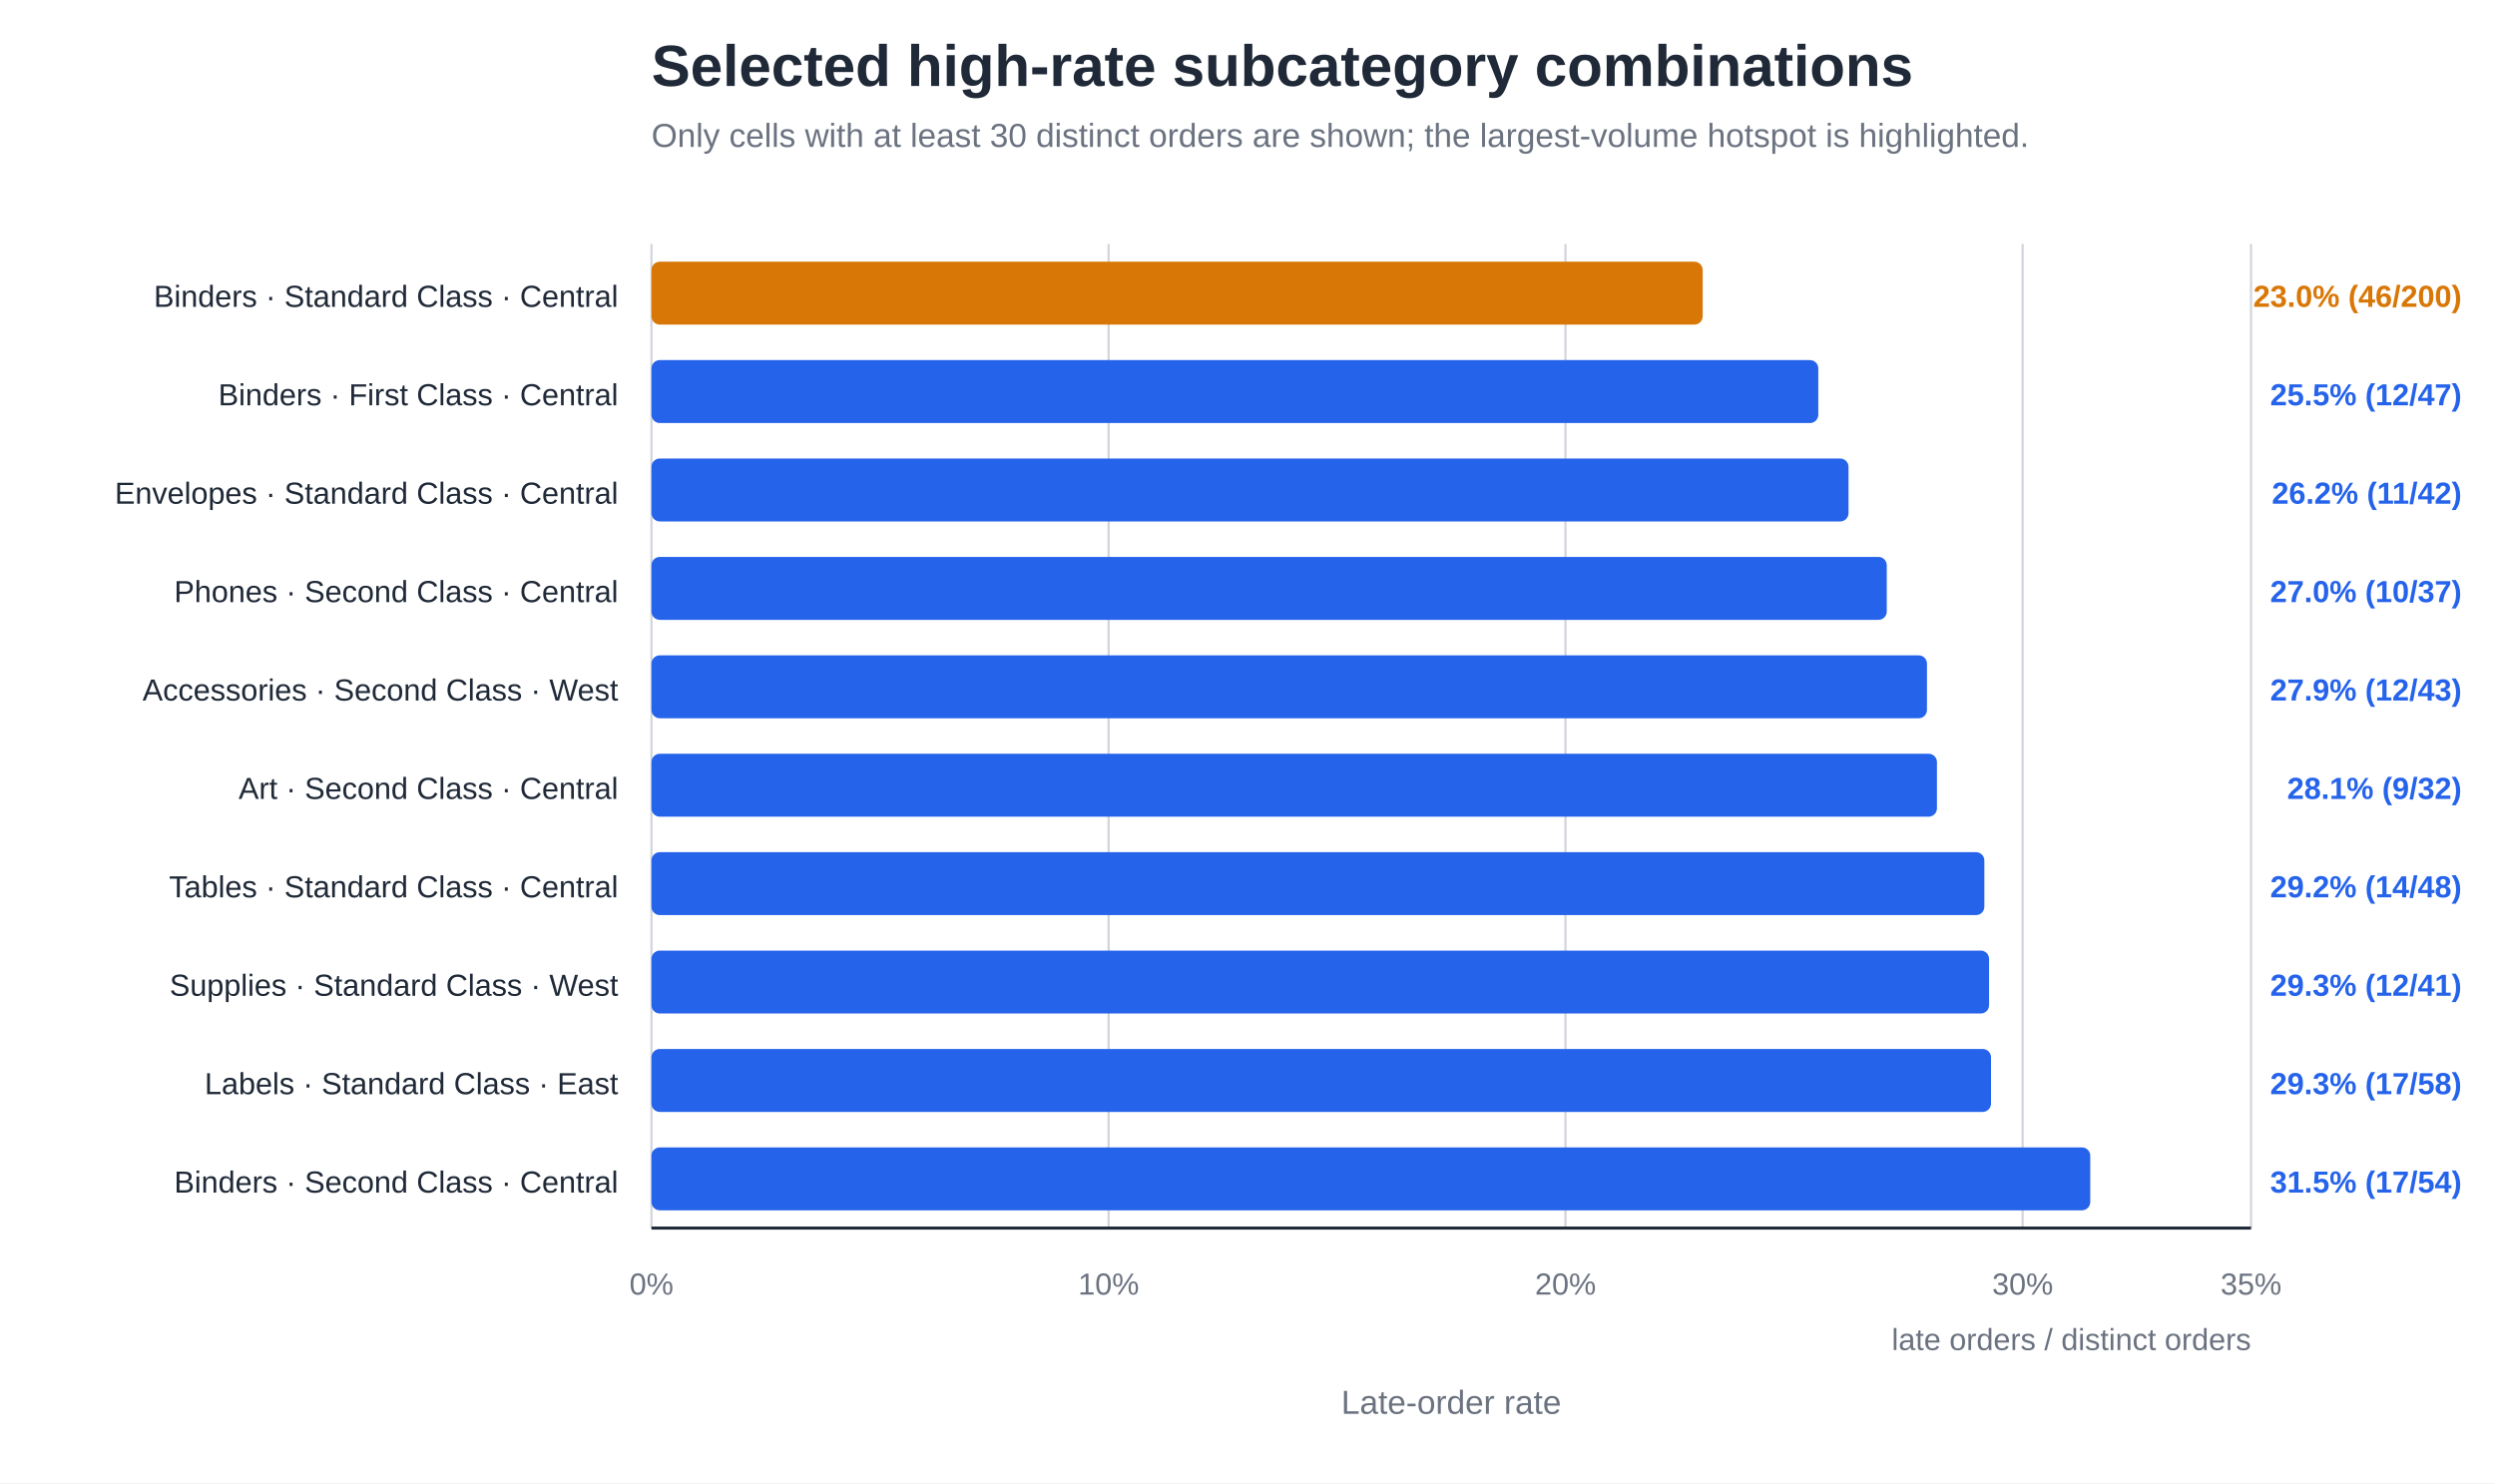
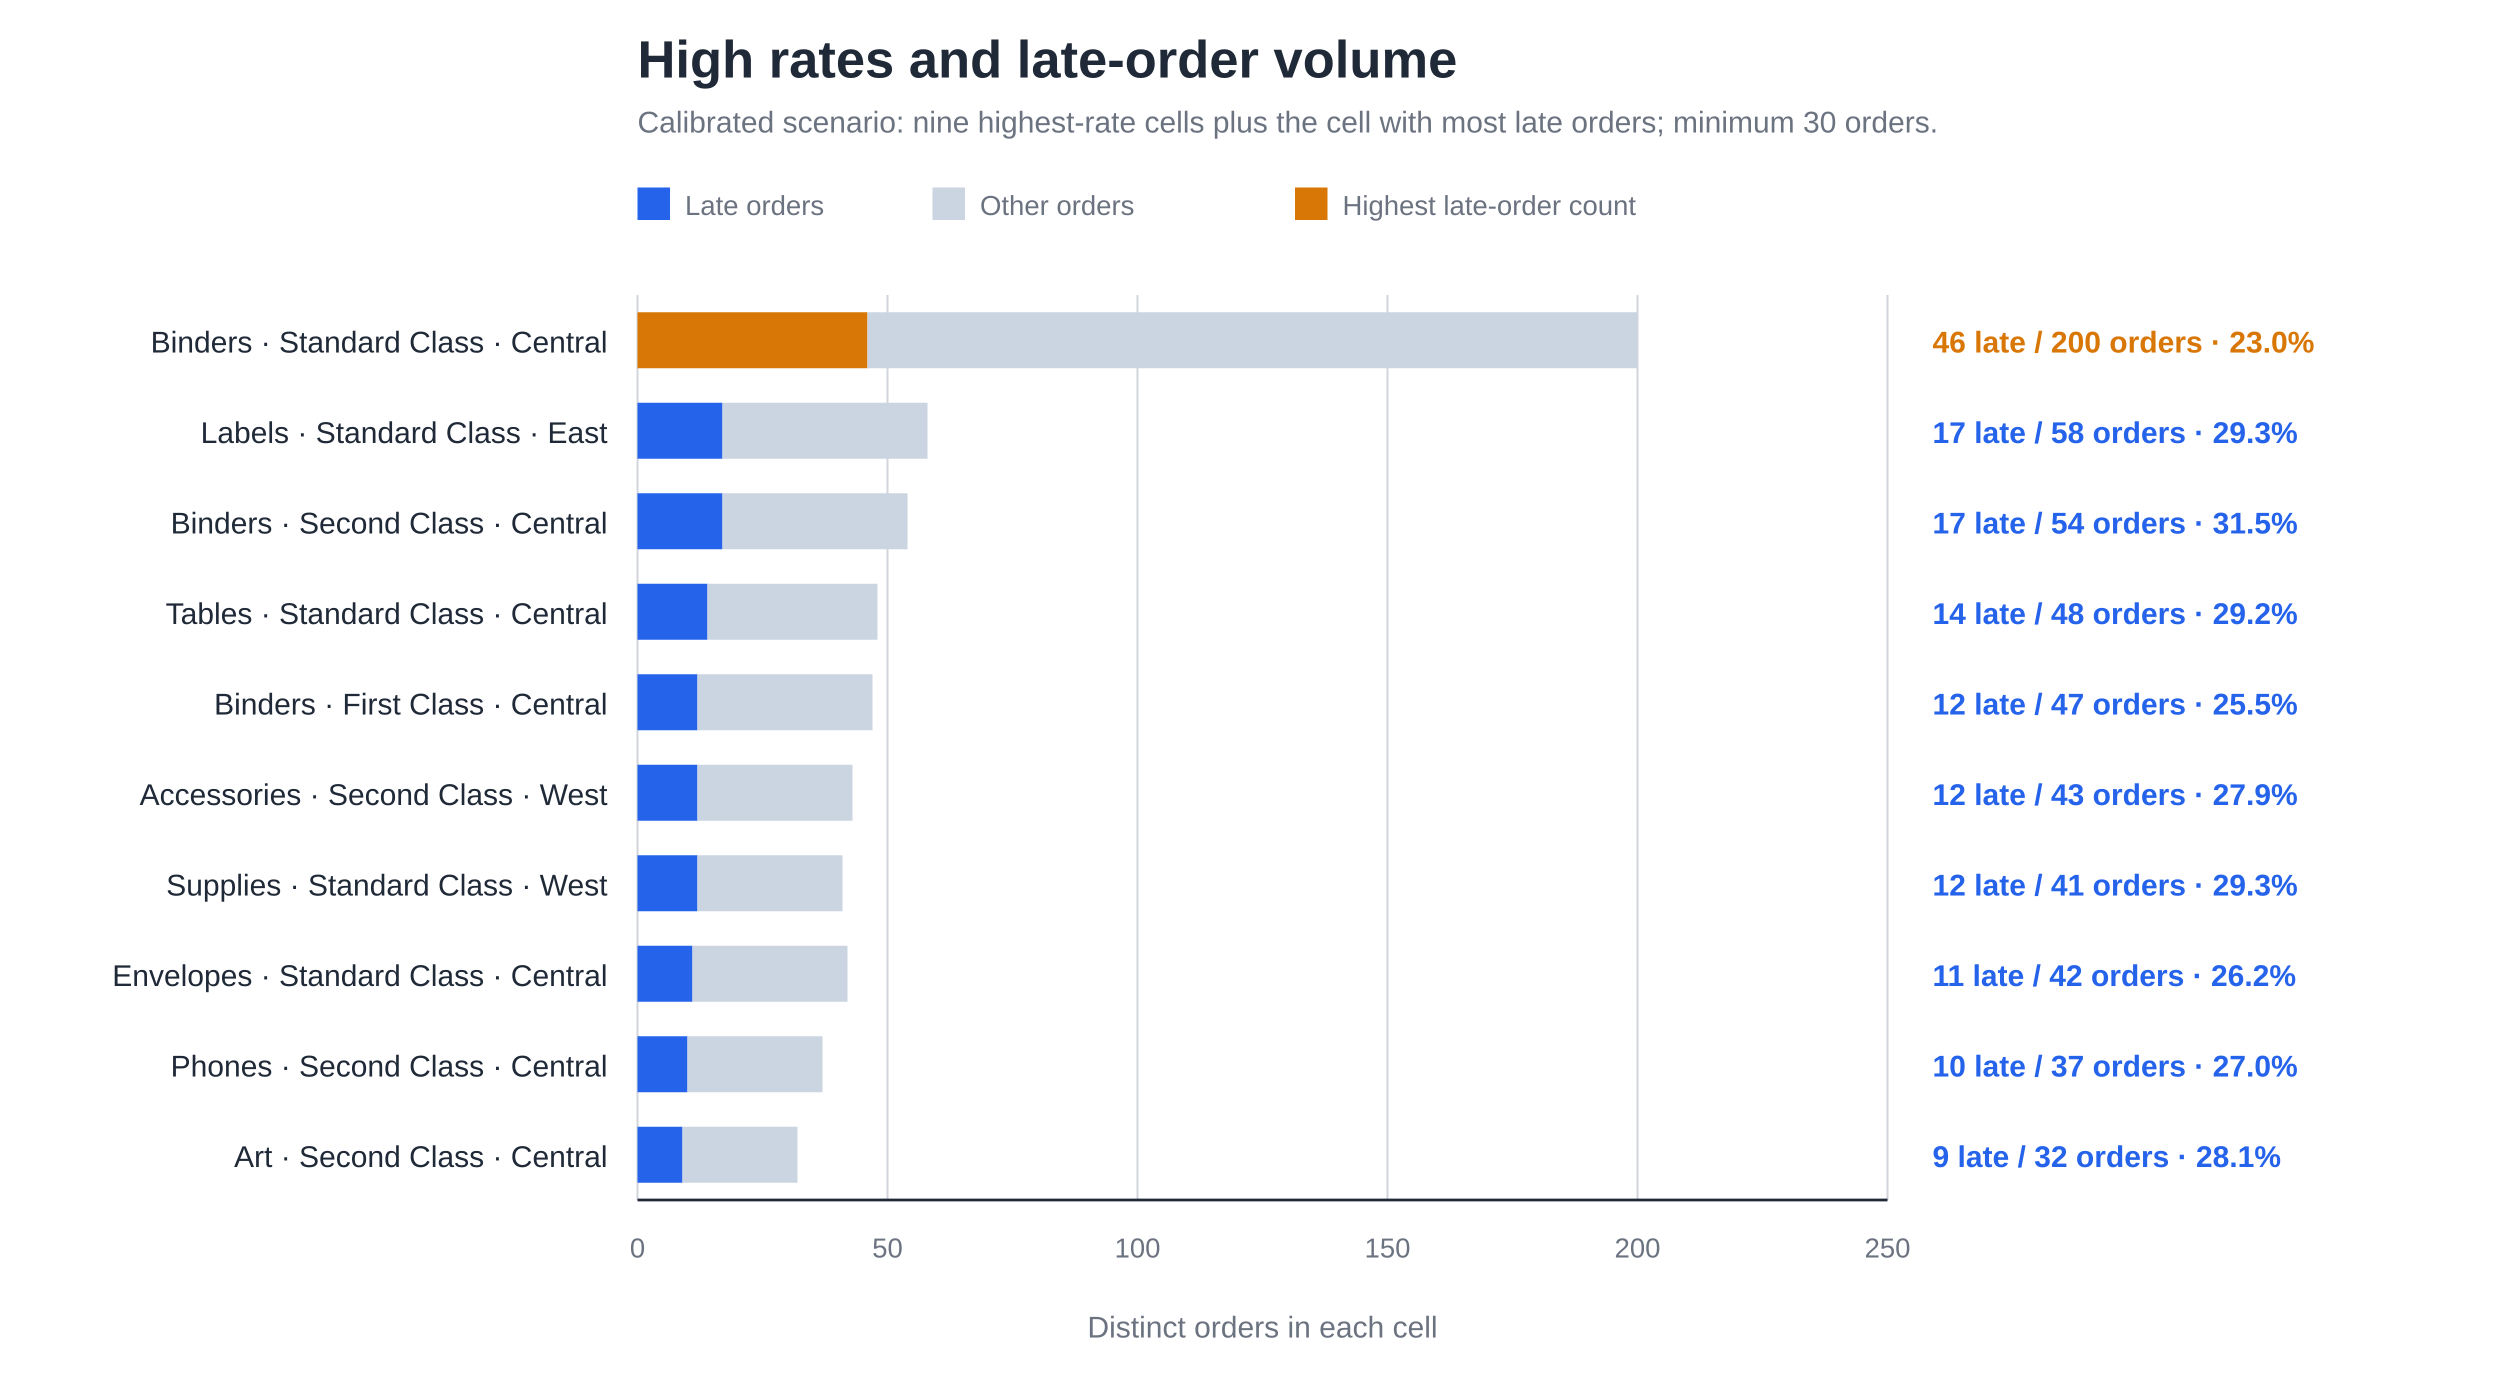
- <svg xmlns="http://www.w3.org/2000/svg" width="900" height="535" viewBox="0 0 900 535" role="img" aria-labelledby="chart-title chart-description">
-   <rect x="0.0" y="0.0" width="900.0" height="535.0" fill="#ffffff" stroke="none" rx="0.0" />
-   <text x="235.0" y="31.0" font-family="Arial, sans-serif" font-size="21px" fill="#1f2937" text-anchor="start" font-weight="700">Selected high-rate subcategory combinations</text>
-   <text x="235.0" y="53.0" font-family="Arial, sans-serif" font-size="12px" fill="#6b7280" text-anchor="start" font-weight="400">Only cells with at least 30 distinct orders are shown; the largest-volume hotspot is highlighted.</text>
-   <line x1="235.0" y1="88.0" x2="235.0" y2="443.0" stroke="#d1d5db" stroke-width="0.8" />
-   <text x="235.0" y="467.0" font-family="Arial, sans-serif" font-size="11px" fill="#6b7280" text-anchor="middle" font-weight="400">0%</text>
-   <line x1="399.9" y1="88.0" x2="399.9" y2="443.0" stroke="#d1d5db" stroke-width="0.8" />
-   <text x="399.9" y="467.0" font-family="Arial, sans-serif" font-size="11px" fill="#6b7280" text-anchor="middle" font-weight="400">10%</text>
-   <line x1="564.7" y1="88.0" x2="564.7" y2="443.0" stroke="#d1d5db" stroke-width="0.8" />
-   <text x="564.7" y="467.0" font-family="Arial, sans-serif" font-size="11px" fill="#6b7280" text-anchor="middle" font-weight="400">20%</text>
-   <line x1="729.6" y1="88.0" x2="729.6" y2="443.0" stroke="#d1d5db" stroke-width="0.8" />
-   <text x="729.6" y="467.0" font-family="Arial, sans-serif" font-size="11px" fill="#6b7280" text-anchor="middle" font-weight="400">30%</text>
-   <line x1="812.0" y1="88.0" x2="812.0" y2="443.0" stroke="#d1d5db" stroke-width="0.8" />
-   <text x="812.0" y="467.0" font-family="Arial, sans-serif" font-size="11px" fill="#6b7280" text-anchor="middle" font-weight="400">35%</text>
-   <text x="223.0" y="110.7" font-family="Arial, sans-serif" font-size="11px" fill="#1f2937" text-anchor="end" font-weight="400">Binders · Standard Class · Central</text>
-   <rect x="235.0" y="94.4" width="379.2" height="22.7" fill="#d97706" stroke="none" rx="3.0" />
-   <text x="888.0" y="110.7" font-family="Arial, sans-serif" font-size="11px" fill="#d97706" text-anchor="end" font-weight="700">23.0% (46/200)</text>
-   <text x="223.0" y="146.2" font-family="Arial, sans-serif" font-size="11px" fill="#1f2937" text-anchor="end" font-weight="400">Binders · First Class · Central</text>
-   <rect x="235.0" y="129.9" width="420.9" height="22.7" fill="#2563eb" stroke="none" rx="3.0" />
-   <text x="888.0" y="146.2" font-family="Arial, sans-serif" font-size="11px" fill="#2563eb" text-anchor="end" font-weight="700">25.5% (12/47)</text>
-   <text x="223.0" y="181.7" font-family="Arial, sans-serif" font-size="11px" fill="#1f2937" text-anchor="end" font-weight="400">Envelopes · Standard Class · Central</text>
-   <rect x="235.0" y="165.4" width="431.8" height="22.7" fill="#2563eb" stroke="none" rx="3.0" />
-   <text x="888.0" y="181.7" font-family="Arial, sans-serif" font-size="11px" fill="#2563eb" text-anchor="end" font-weight="700">26.2% (11/42)</text>
-   <text x="223.0" y="217.2" font-family="Arial, sans-serif" font-size="11px" fill="#1f2937" text-anchor="end" font-weight="400">Phones · Second Class · Central</text>
-   <rect x="235.0" y="200.9" width="445.6" height="22.7" fill="#2563eb" stroke="none" rx="3.0" />
-   <text x="888.0" y="217.2" font-family="Arial, sans-serif" font-size="11px" fill="#2563eb" text-anchor="end" font-weight="700">27.0% (10/37)</text>
-   <text x="223.0" y="252.7" font-family="Arial, sans-serif" font-size="11px" fill="#1f2937" text-anchor="end" font-weight="400">Accessories · Second Class · West</text>
-   <rect x="235.0" y="236.4" width="460.1" height="22.7" fill="#2563eb" stroke="none" rx="3.0" />
-   <text x="888.0" y="252.7" font-family="Arial, sans-serif" font-size="11px" fill="#2563eb" text-anchor="end" font-weight="700">27.9% (12/43)</text>
-   <text x="223.0" y="288.2" font-family="Arial, sans-serif" font-size="11px" fill="#1f2937" text-anchor="end" font-weight="400">Art · Second Class · Central</text>
-   <rect x="235.0" y="271.9" width="463.7" height="22.7" fill="#2563eb" stroke="none" rx="3.0" />
-   <text x="888.0" y="288.2" font-family="Arial, sans-serif" font-size="11px" fill="#2563eb" text-anchor="end" font-weight="700">28.1% (9/32)</text>
-   <text x="223.0" y="323.7" font-family="Arial, sans-serif" font-size="11px" fill="#1f2937" text-anchor="end" font-weight="400">Tables · Standard Class · Central</text>
-   <rect x="235.0" y="307.4" width="480.8" height="22.7" fill="#2563eb" stroke="none" rx="3.0" />
-   <text x="888.0" y="323.7" font-family="Arial, sans-serif" font-size="11px" fill="#2563eb" text-anchor="end" font-weight="700">29.2% (14/48)</text>
-   <text x="223.0" y="359.2" font-family="Arial, sans-serif" font-size="11px" fill="#1f2937" text-anchor="end" font-weight="400">Supplies · Standard Class · West</text>
-   <rect x="235.0" y="342.9" width="482.5" height="22.7" fill="#2563eb" stroke="none" rx="3.0" />
-   <text x="888.0" y="359.2" font-family="Arial, sans-serif" font-size="11px" fill="#2563eb" text-anchor="end" font-weight="700">29.3% (12/41)</text>
-   <text x="223.0" y="394.7" font-family="Arial, sans-serif" font-size="11px" fill="#1f2937" text-anchor="end" font-weight="400">Labels · Standard Class · East</text>
-   <rect x="235.0" y="378.4" width="483.2" height="22.7" fill="#2563eb" stroke="none" rx="3.0" />
-   <text x="888.0" y="394.7" font-family="Arial, sans-serif" font-size="11px" fill="#2563eb" text-anchor="end" font-weight="700">29.3% (17/58)</text>
-   <text x="223.0" y="430.2" font-family="Arial, sans-serif" font-size="11px" fill="#1f2937" text-anchor="end" font-weight="400">Binders · Second Class · Central</text>
-   <rect x="235.0" y="413.9" width="519.0" height="22.7" fill="#2563eb" stroke="none" rx="3.0" />
-   <text x="888.0" y="430.2" font-family="Arial, sans-serif" font-size="11px" fill="#2563eb" text-anchor="end" font-weight="700">31.5% (17/54)</text>
-   <line x1="235.0" y1="443.0" x2="812.0" y2="443.0" stroke="#1f2937" stroke-width="1.1" />
-   <text x="523.5" y="510.0" font-family="Arial, sans-serif" font-size="12px" fill="#6b7280" text-anchor="middle" font-weight="400">Late-order rate</text>
-   <text x="812.0" y="487.0" font-family="Arial, sans-serif" font-size="11px" fill="#6b7280" text-anchor="end" font-weight="400">late orders / distinct orders</text>
+ <svg xmlns="http://www.w3.org/2000/svg" width="1000" height="560" viewBox="0 0 1000 560" role="img" aria-labelledby="chart-title chart-description">
+   <rect x="0.0" y="0.0" width="1000.0" height="560.0" fill="#ffffff" stroke="none" rx="0.0" />
+   <text x="255.0" y="31.0" font-family="Arial, sans-serif" font-size="21px" fill="#1f2937" text-anchor="start" font-weight="700">High rates and late-order volume</text>
+   <text x="255.0" y="53.0" font-family="Arial, sans-serif" font-size="12px" fill="#6b7280" text-anchor="start" font-weight="400">Calibrated scenario: nine highest-rate cells plus the cell with most late orders; minimum 30 orders.</text>
+   <rect x="255.0" y="75.0" width="13.0" height="13.0" fill="#2563eb" stroke="none" rx="0.0" />
+   <text x="274.0" y="86.0" font-family="Arial, sans-serif" font-size="11px" fill="#6b7280" text-anchor="start" font-weight="400">Late orders</text>
+   <rect x="373.0" y="75.0" width="13.0" height="13.0" fill="#cbd5e1" stroke="none" rx="0.0" />
+   <text x="392.0" y="86.0" font-family="Arial, sans-serif" font-size="11px" fill="#6b7280" text-anchor="start" font-weight="400">Other orders</text>
+   <rect x="518.0" y="75.0" width="13.0" height="13.0" fill="#d97706" stroke="none" rx="0.0" />
+   <text x="537.0" y="86.0" font-family="Arial, sans-serif" font-size="11px" fill="#6b7280" text-anchor="start" font-weight="400">Highest late-order count</text>
+   <line x1="255.0" y1="118.0" x2="255.0" y2="480.0" stroke="#d1d5db" stroke-width="0.8" />
+   <text x="255.0" y="503.0" font-family="Arial, sans-serif" font-size="11px" fill="#6b7280" text-anchor="middle" font-weight="400">0</text>
+   <line x1="355.0" y1="118.0" x2="355.0" y2="480.0" stroke="#d1d5db" stroke-width="0.8" />
+   <text x="355.0" y="503.0" font-family="Arial, sans-serif" font-size="11px" fill="#6b7280" text-anchor="middle" font-weight="400">50</text>
+   <line x1="455.0" y1="118.0" x2="455.0" y2="480.0" stroke="#d1d5db" stroke-width="0.8" />
+   <text x="455.0" y="503.0" font-family="Arial, sans-serif" font-size="11px" fill="#6b7280" text-anchor="middle" font-weight="400">100</text>
+   <line x1="555.0" y1="118.0" x2="555.0" y2="480.0" stroke="#d1d5db" stroke-width="0.8" />
+   <text x="555.0" y="503.0" font-family="Arial, sans-serif" font-size="11px" fill="#6b7280" text-anchor="middle" font-weight="400">150</text>
+   <line x1="655.0" y1="118.0" x2="655.0" y2="480.0" stroke="#d1d5db" stroke-width="0.8" />
+   <text x="655.0" y="503.0" font-family="Arial, sans-serif" font-size="11px" fill="#6b7280" text-anchor="middle" font-weight="400">200</text>
+   <line x1="755.0" y1="118.0" x2="755.0" y2="480.0" stroke="#d1d5db" stroke-width="0.8" />
+   <text x="755.0" y="503.0" font-family="Arial, sans-serif" font-size="11px" fill="#6b7280" text-anchor="middle" font-weight="400">250</text>
+   <text x="243.0" y="141.0" font-family="Arial, sans-serif" font-size="12px" fill="#1f2937" text-anchor="end" font-weight="400">Binders · Standard Class · Central</text>
+   <rect x="255.0" y="124.9" width="92.0" height="22.4" fill="#d97706" stroke="none" rx="0.0" />
+   <rect x="347.0" y="124.9" width="308.0" height="22.4" fill="#cbd5e1" stroke="none" rx="0.0" />
+   <text x="773.0" y="141.0" font-family="Arial, sans-serif" font-size="12px" fill="#d97706" text-anchor="start" font-weight="700">46 late / 200 orders · 23.0%</text>
+   <text x="243.0" y="177.2" font-family="Arial, sans-serif" font-size="12px" fill="#1f2937" text-anchor="end" font-weight="400">Labels · Standard Class · East</text>
+   <rect x="255.0" y="161.1" width="34.0" height="22.4" fill="#2563eb" stroke="none" rx="0.0" />
+   <rect x="289.0" y="161.1" width="82.0" height="22.4" fill="#cbd5e1" stroke="none" rx="0.0" />
+   <text x="773.0" y="177.2" font-family="Arial, sans-serif" font-size="12px" fill="#2563eb" text-anchor="start" font-weight="700">17 late / 58 orders · 29.3%</text>
+   <text x="243.0" y="213.4" font-family="Arial, sans-serif" font-size="12px" fill="#1f2937" text-anchor="end" font-weight="400">Binders · Second Class · Central</text>
+   <rect x="255.0" y="197.3" width="34.0" height="22.4" fill="#2563eb" stroke="none" rx="0.0" />
+   <rect x="289.0" y="197.3" width="74.0" height="22.4" fill="#cbd5e1" stroke="none" rx="0.0" />
+   <text x="773.0" y="213.4" font-family="Arial, sans-serif" font-size="12px" fill="#2563eb" text-anchor="start" font-weight="700">17 late / 54 orders · 31.5%</text>
+   <text x="243.0" y="249.6" font-family="Arial, sans-serif" font-size="12px" fill="#1f2937" text-anchor="end" font-weight="400">Tables · Standard Class · Central</text>
+   <rect x="255.0" y="233.5" width="28.0" height="22.4" fill="#2563eb" stroke="none" rx="0.0" />
+   <rect x="283.0" y="233.5" width="68.0" height="22.4" fill="#cbd5e1" stroke="none" rx="0.0" />
+   <text x="773.0" y="249.6" font-family="Arial, sans-serif" font-size="12px" fill="#2563eb" text-anchor="start" font-weight="700">14 late / 48 orders · 29.2%</text>
+   <text x="243.0" y="285.8" font-family="Arial, sans-serif" font-size="12px" fill="#1f2937" text-anchor="end" font-weight="400">Binders · First Class · Central</text>
+   <rect x="255.0" y="269.7" width="24.0" height="22.4" fill="#2563eb" stroke="none" rx="0.0" />
+   <rect x="279.0" y="269.7" width="70.0" height="22.4" fill="#cbd5e1" stroke="none" rx="0.0" />
+   <text x="773.0" y="285.8" font-family="Arial, sans-serif" font-size="12px" fill="#2563eb" text-anchor="start" font-weight="700">12 late / 47 orders · 25.5%</text>
+   <text x="243.0" y="322.0" font-family="Arial, sans-serif" font-size="12px" fill="#1f2937" text-anchor="end" font-weight="400">Accessories · Second Class · West</text>
+   <rect x="255.0" y="305.9" width="24.0" height="22.4" fill="#2563eb" stroke="none" rx="0.0" />
+   <rect x="279.0" y="305.9" width="62.0" height="22.4" fill="#cbd5e1" stroke="none" rx="0.0" />
+   <text x="773.0" y="322.0" font-family="Arial, sans-serif" font-size="12px" fill="#2563eb" text-anchor="start" font-weight="700">12 late / 43 orders · 27.9%</text>
+   <text x="243.0" y="358.2" font-family="Arial, sans-serif" font-size="12px" fill="#1f2937" text-anchor="end" font-weight="400">Supplies · Standard Class · West</text>
+   <rect x="255.0" y="342.1" width="24.0" height="22.4" fill="#2563eb" stroke="none" rx="0.0" />
+   <rect x="279.0" y="342.1" width="58.0" height="22.4" fill="#cbd5e1" stroke="none" rx="0.0" />
+   <text x="773.0" y="358.2" font-family="Arial, sans-serif" font-size="12px" fill="#2563eb" text-anchor="start" font-weight="700">12 late / 41 orders · 29.3%</text>
+   <text x="243.0" y="394.4" font-family="Arial, sans-serif" font-size="12px" fill="#1f2937" text-anchor="end" font-weight="400">Envelopes · Standard Class · Central</text>
+   <rect x="255.0" y="378.3" width="22.0" height="22.4" fill="#2563eb" stroke="none" rx="0.0" />
+   <rect x="277.0" y="378.3" width="62.0" height="22.4" fill="#cbd5e1" stroke="none" rx="0.0" />
+   <text x="773.0" y="394.4" font-family="Arial, sans-serif" font-size="12px" fill="#2563eb" text-anchor="start" font-weight="700">11 late / 42 orders · 26.2%</text>
+   <text x="243.0" y="430.6" font-family="Arial, sans-serif" font-size="12px" fill="#1f2937" text-anchor="end" font-weight="400">Phones · Second Class · Central</text>
+   <rect x="255.0" y="414.5" width="20.0" height="22.4" fill="#2563eb" stroke="none" rx="0.0" />
+   <rect x="275.0" y="414.5" width="54.0" height="22.4" fill="#cbd5e1" stroke="none" rx="0.0" />
+   <text x="773.0" y="430.6" font-family="Arial, sans-serif" font-size="12px" fill="#2563eb" text-anchor="start" font-weight="700">10 late / 37 orders · 27.0%</text>
+   <text x="243.0" y="466.8" font-family="Arial, sans-serif" font-size="12px" fill="#1f2937" text-anchor="end" font-weight="400">Art · Second Class · Central</text>
+   <rect x="255.0" y="450.7" width="18.0" height="22.4" fill="#2563eb" stroke="none" rx="0.0" />
+   <rect x="273.0" y="450.7" width="46.0" height="22.4" fill="#cbd5e1" stroke="none" rx="0.0" />
+   <text x="773.0" y="466.8" font-family="Arial, sans-serif" font-size="12px" fill="#2563eb" text-anchor="start" font-weight="700">9 late / 32 orders · 28.1%</text>
+   <line x1="255.0" y1="480.0" x2="755.0" y2="480.0" stroke="#1f2937" stroke-width="1.1" />
+   <text x="505.0" y="535.0" font-family="Arial, sans-serif" font-size="12px" fill="#6b7280" text-anchor="middle" font-weight="400">Distinct orders in each cell</text>
</svg>
